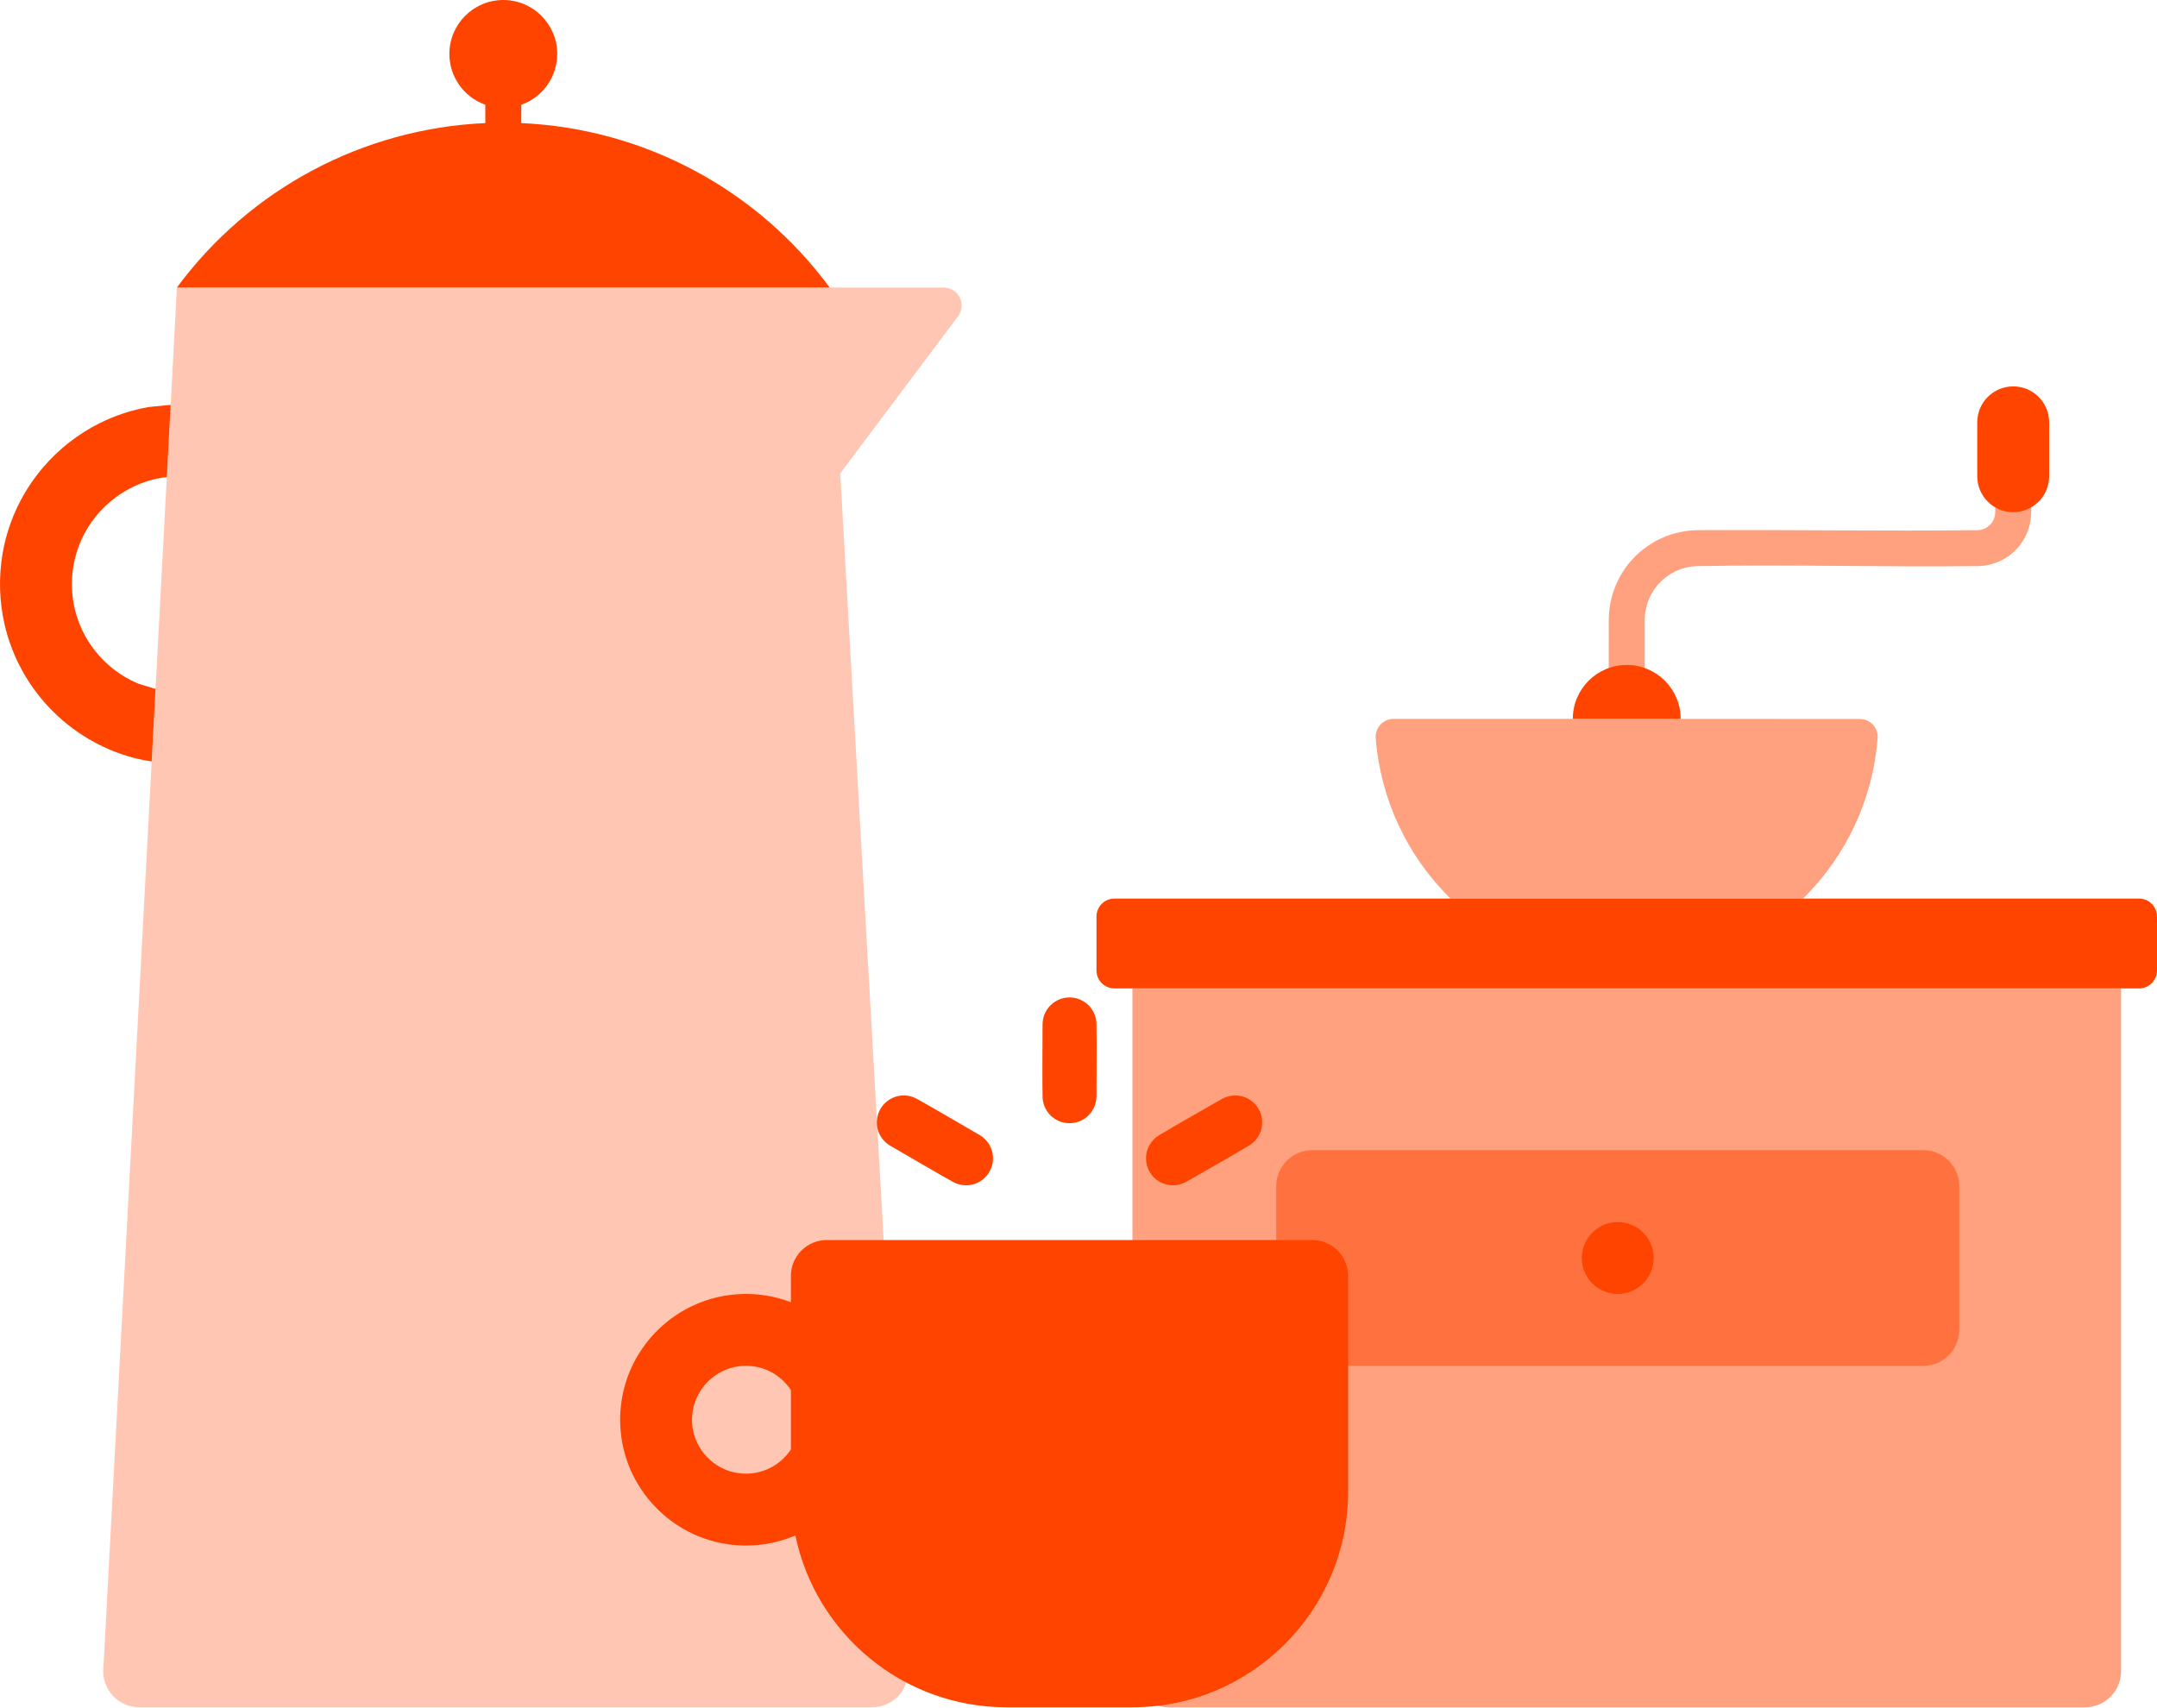
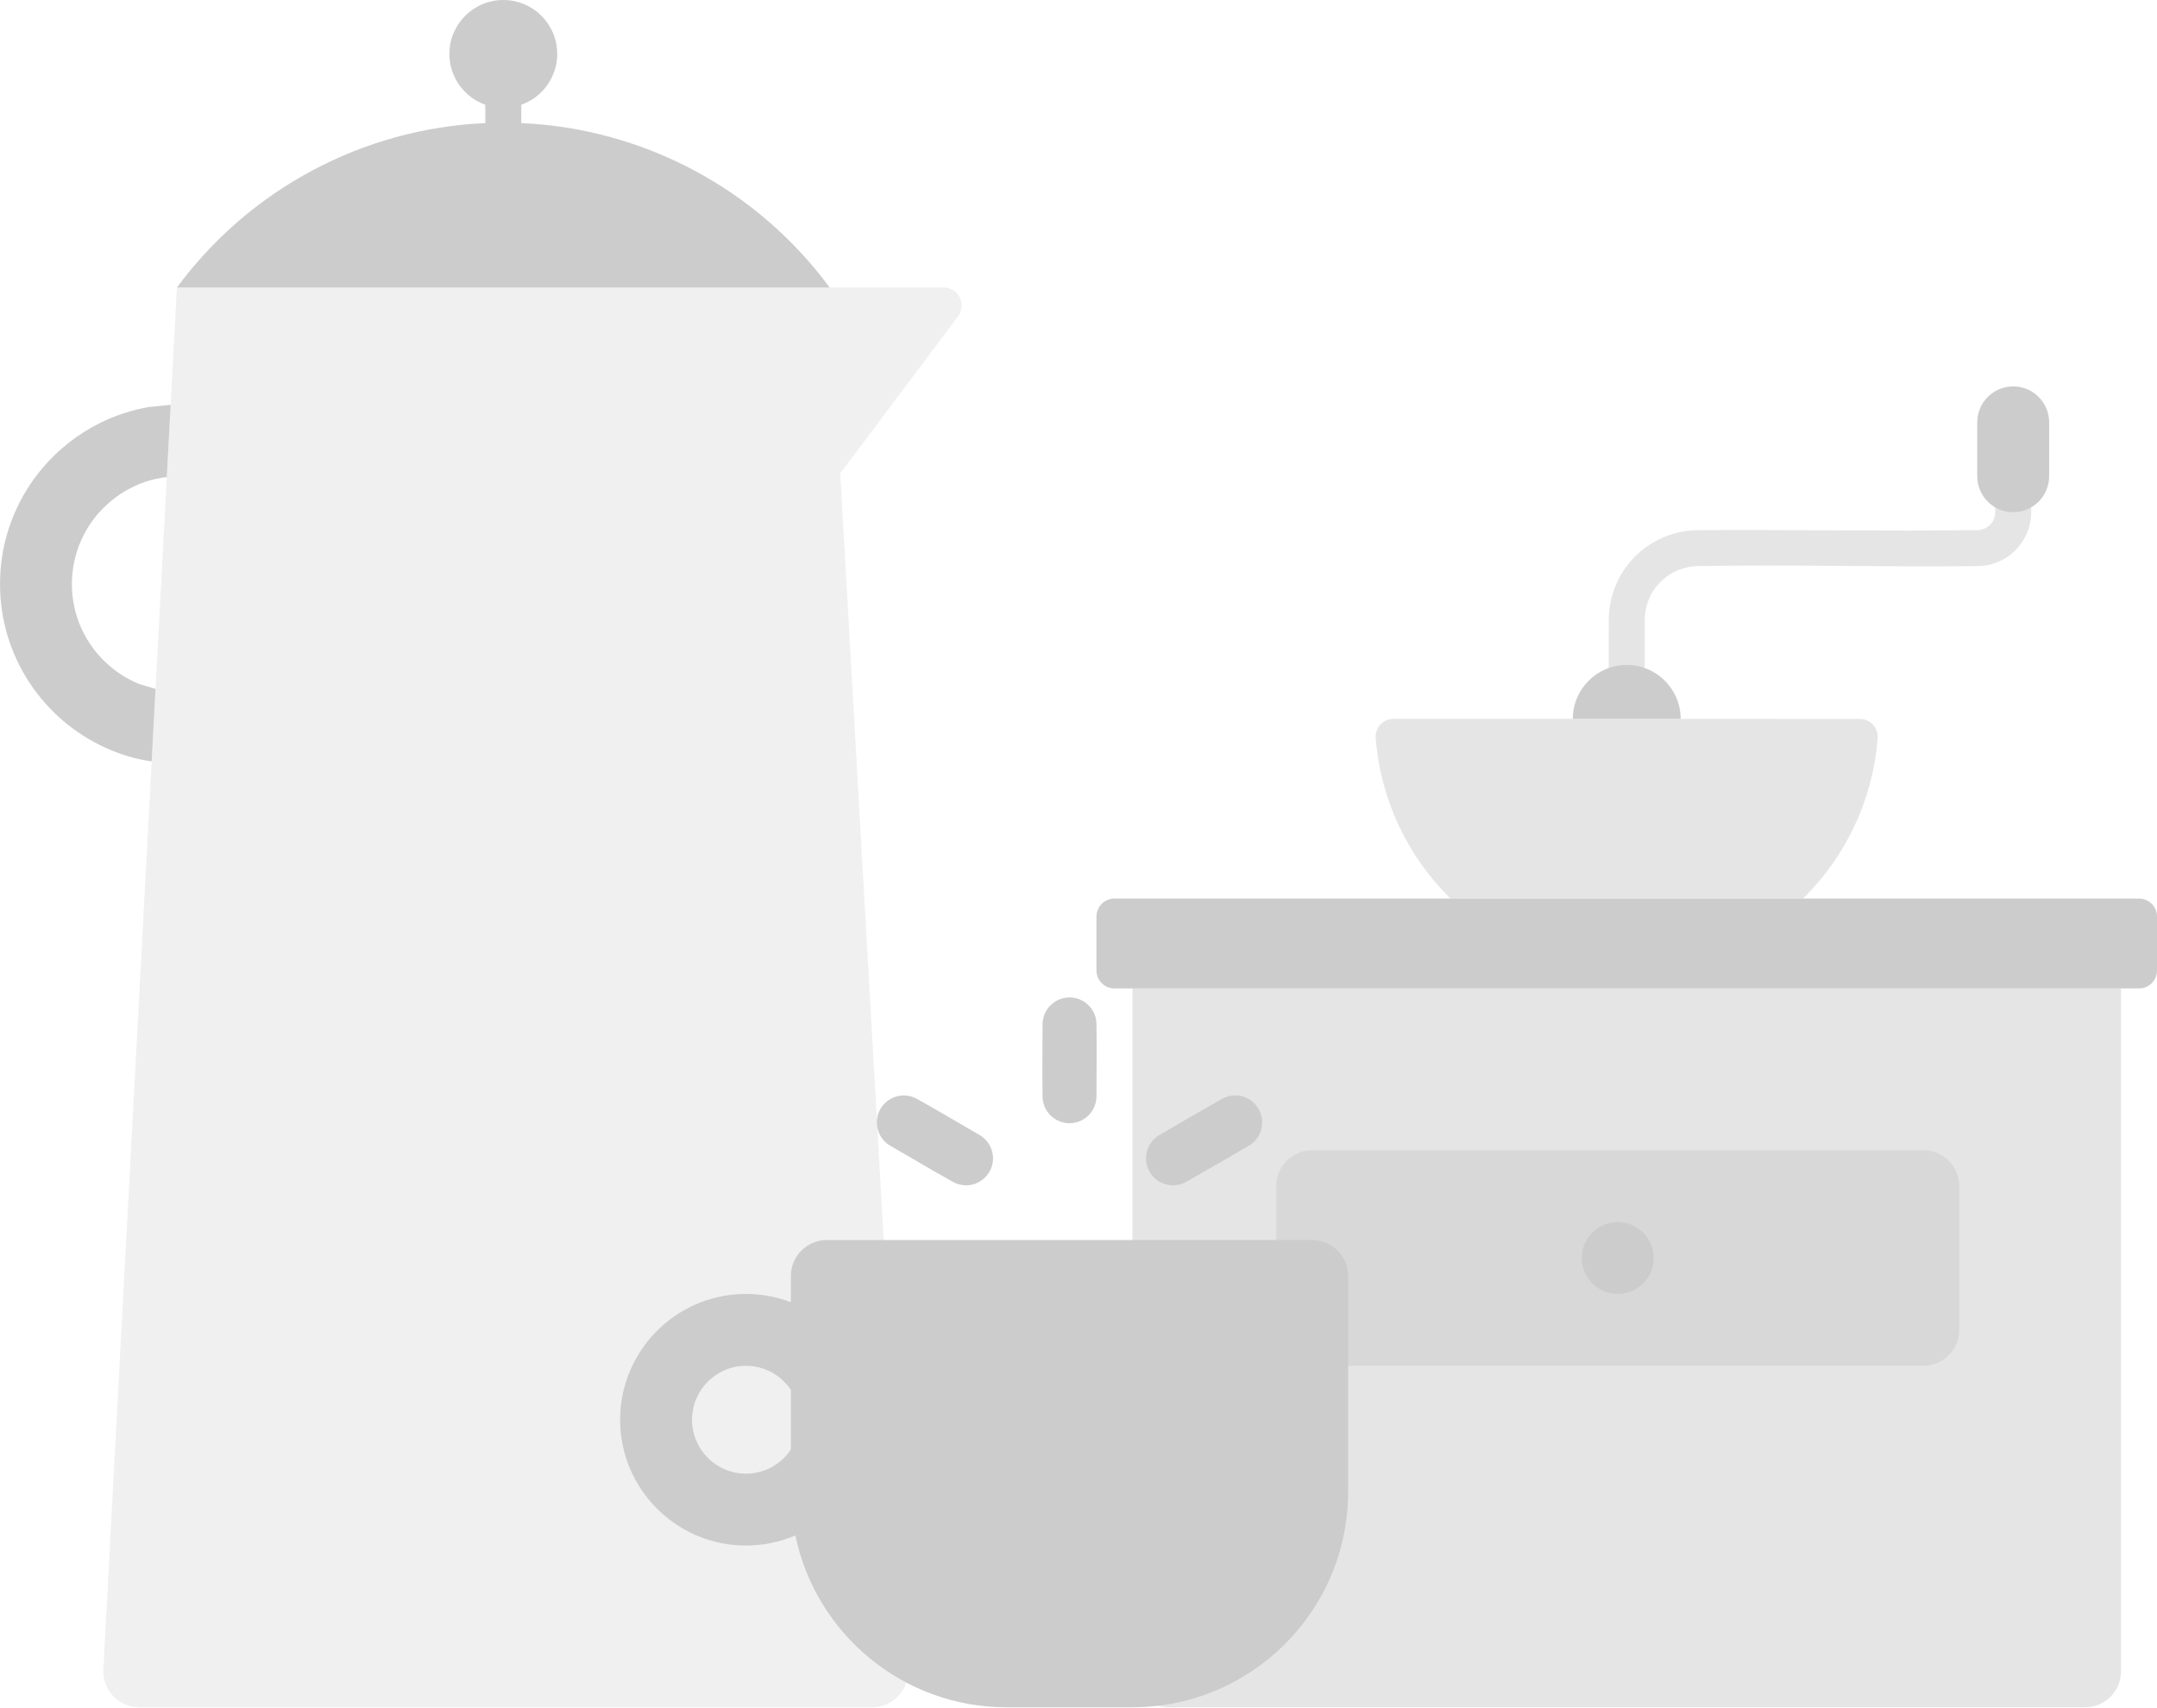
<svg xmlns="http://www.w3.org/2000/svg" viewBox="0 0 240 190" fill-rule="evenodd" clip-rule="evenodd" stroke-linejoin="round" stroke-miterlimit="1.414">
  <path fill="none" d="M0 0h240v190H0z" />
  <clipPath id="a">
    <path d="M0 0h240v190H0z" />
  </clipPath>
-   <g clip-path="url(#a)" fill="#f40">
+   <g clip-path="url(#a)" fill="#ccc">
    <path d="M92.316 32H105a2 2 0 0 1 1.6 3.2L93.489 52.682m7.545 133.092A3.997 3.997 0 0 1 97.041 190H15.493a3.999 3.999 0 0 1-3.995-4.213L19.684 32h72.632l8.718 153.774z" fill-opacity=".3" />
    <path d="M18.989 45.055l-.429 8.057-.468.038c-1.09.174-2.154.5-3.154.967a12.12 12.12 0 0 0-3.917 2.927 12.032 12.032 0 0 0-2.023 3.159 12.065 12.065 0 0 0-.691 7.51c.252 1.091.66 2.146 1.207 3.123a12.103 12.103 0 0 0 5.957 5.28l1.835.55-.429 8.073a18.475 18.475 0 0 1-4.207-1.127c-.753-.3-1.488-.64-2.2-1.027a20.122 20.122 0 0 1-7.938-7.843 19.901 19.901 0 0 1-2.019-5.228 20.125 20.125 0 0 1-.222-7.929 19.876 19.876 0 0 1 1.378-4.59 20.027 20.027 0 0 1 3.054-4.898 20.145 20.145 0 0 1 6.392-5.017 19.896 19.896 0 0 1 5.47-1.789l2.404-.236zM54 11.658A6.006 6.006 0 0 1 50 6c0-3.311 2.689-6 6-6s6 2.689 6 6a6.006 6.006 0 0 1-4 5.658v2.04A45.116 45.116 0 0 1 92.316 32H19.684A45.116 45.116 0 0 1 54 13.698v-2.04z" />
    <path d="M218 132c0-2.208-1.792-4-4-4h-68c-2.208 0-4 1.792-4 4v16c0 2.208 1.792 4 4 4h68c2.208 0 4-1.792 4-4v-16z" fill-opacity=".5" />
    <path d="M236 110v76c0 2.208-1.792 4-4 4H130c-2.208 0-4-1.792-4-4v-76h110zm-35.389-10a28.027 28.027 0 0 0 8.309-17.88 1.987 1.987 0 0 0-1.982-2.106C198.147 80 163.853 80 155.062 80a2 2 0 0 0-1.997 2.121A28.12 28.12 0 0 0 161.389 100h39.222zM183 76h-4c0-2.375-.014-4.749.001-7.124a10.023 10.023 0 0 1 2.67-6.679 9.997 9.997 0 0 1 7.205-3.196c10.391-.063 20.783.128 31.173-.002.214-.008.424-.044.625-.116a2.018 2.018 0 0 0 1.192-1.163c.091-.235.131-.481.134-.733V53h4v4.012a6.046 6.046 0 0 1-.303 1.872 6.026 6.026 0 0 1-1.561 2.463 6.021 6.021 0 0 1-3.396 1.607 6.499 6.499 0 0 1-.591.044c-10.432.131-20.867-.19-31.298.004a6.145 6.145 0 0 0-1.874.349 6.04 6.04 0 0 0-2.375 1.567 6.024 6.024 0 0 0-1.251 2.059 6.123 6.123 0 0 0-.351 2.029V76z" fill-opacity=".5" />
    <path d="M180 136c2.208 0 4 1.792 4 4s-1.792 4-4 4-4-1.792-4-4 1.792-4 4-4zm58-36a2 2 0 0 1 2 2v6a2 2 0 0 1-2 2H124a2 2 0 0 1-2-2v-6a2 2 0 0 1 2-2h114zm-51-20a6 6 0 1 0-12 0h12zm33-33c0-2.208 1.792-4 4-4s4 1.792 4 4v6c0 2.208-1.792 4-4 4s-4-1.792-4-4v-6zM146 138c2.208 0 4 1.792 4 4v24c0 13.246-10.754 24-24 24h-14c-11.575 0-21.247-8.212-23.503-19.122l-.207.087A14.007 14.007 0 0 1 83 172c-1.81 0-3.614-.35-5.29-1.035a14.092 14.092 0 0 1-7.329-6.898 13.924 13.924 0 0 1-1.245-4.11 14.102 14.102 0 0 1 .115-4.606c.248-1.293.681-2.55 1.282-3.722a14.072 14.072 0 0 1 6.553-6.32 13.92 13.92 0 0 1 5.733-1.308h.362c.653.013 1.304.062 1.95.16.98.15 1.943.406 2.869.76V142c0-2.208 1.792-4 4-4h54zm-58 16.685a6.09 6.09 0 0 0-2.342-2.065 5.908 5.908 0 0 0-2.421-.615c-.106-.004-.211-.005-.316-.004a5.913 5.913 0 0 0-2.449.556 6.061 6.061 0 0 0-3.004 3.114 5.913 5.913 0 0 0-.428 1.632 5.94 5.94 0 0 0 .787 3.737 6.084 6.084 0 0 0 2.778 2.463c.729.319 1.52.486 2.315.496a5.99 5.99 0 0 0 2.343-.44A6.028 6.028 0 0 0 88 161.314v-6.629zm12.682-32.773c.242.014.48.049.714.116.204.059.398.142.586.24 2.356 1.313 4.672 2.695 7.007 4.044a3.016 3.016 0 0 1 .935.844 3.02 3.02 0 0 1 .54 2.145 3.027 3.027 0 0 1-1.448 2.192 2.983 2.983 0 0 1-1.647.414 3.003 3.003 0 0 1-1.3-.355c-2.356-1.313-4.672-2.696-7.008-4.044a2.996 2.996 0 0 1-1.445-3.169 2.993 2.993 0 0 1 .782-1.507c.251-.262.55-.477.877-.633a3.01 3.01 0 0 1 1.226-.289c.091 0 .09 0 .181.002zm36.817-.002a3.01 3.01 0 0 1 1.226.289 3.014 3.014 0 0 1 1.398 1.37 3.002 3.002 0 0 1-1.106 3.892c-2.315 1.384-4.671 2.698-7.006 4.047a3.034 3.034 0 0 1-1.199.387 3.018 3.018 0 0 1-2.128-.605 3.023 3.023 0 0 1-1.173-2.35 3.033 3.033 0 0 1 .464-1.634 3.027 3.027 0 0 1 .958-.948c2.315-1.383 4.67-2.698 7.006-4.046.159-.089.321-.167.493-.228.286-.102.583-.155.886-.172.091-.002.09-.002.181-.002zm-18.353-10.906c.325.021.642.083.946.202a3.02 3.02 0 0 1 1.72 1.748c.113.306.171.624.186.949.044 2.699.002 5.398.002 8.097a3.018 3.018 0 0 1-.931 2.172 3 3 0 0 1-5.067-2.075c-.044-2.699-.002-5.398-.002-8.097.006-.358.063-.71.188-1.046a3.022 3.022 0 0 1 1.811-1.782c.308-.109.627-.161.952-.172.098 0 .098 0 .195.004z" />
  </g>
</svg>
